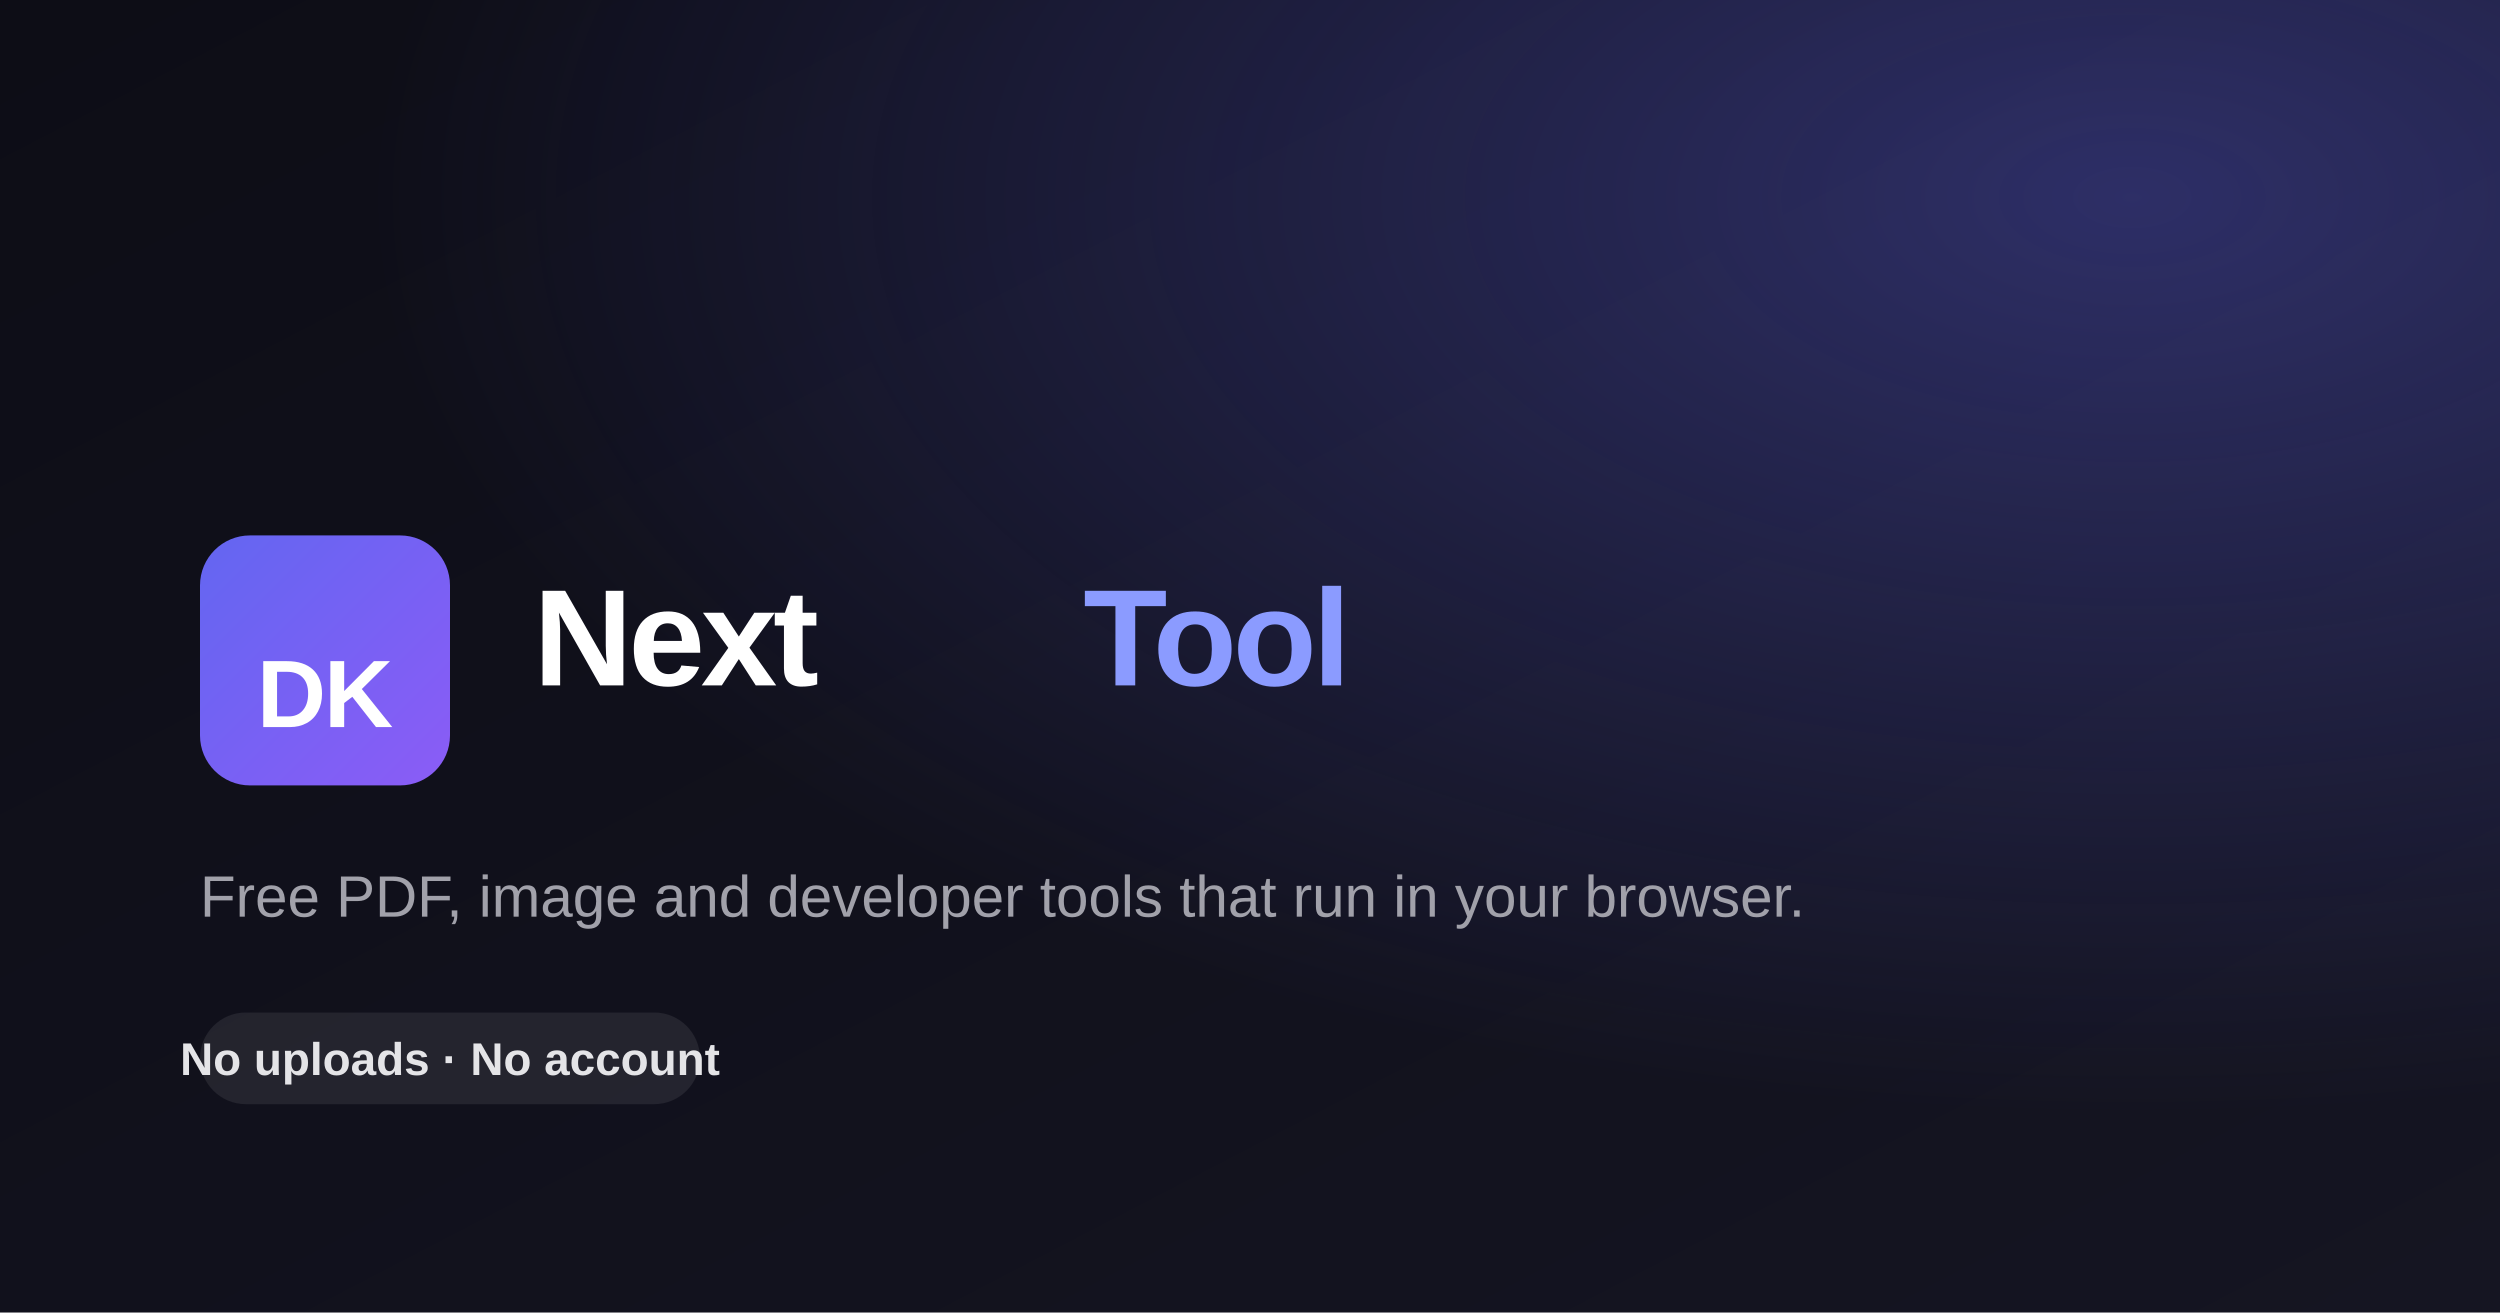
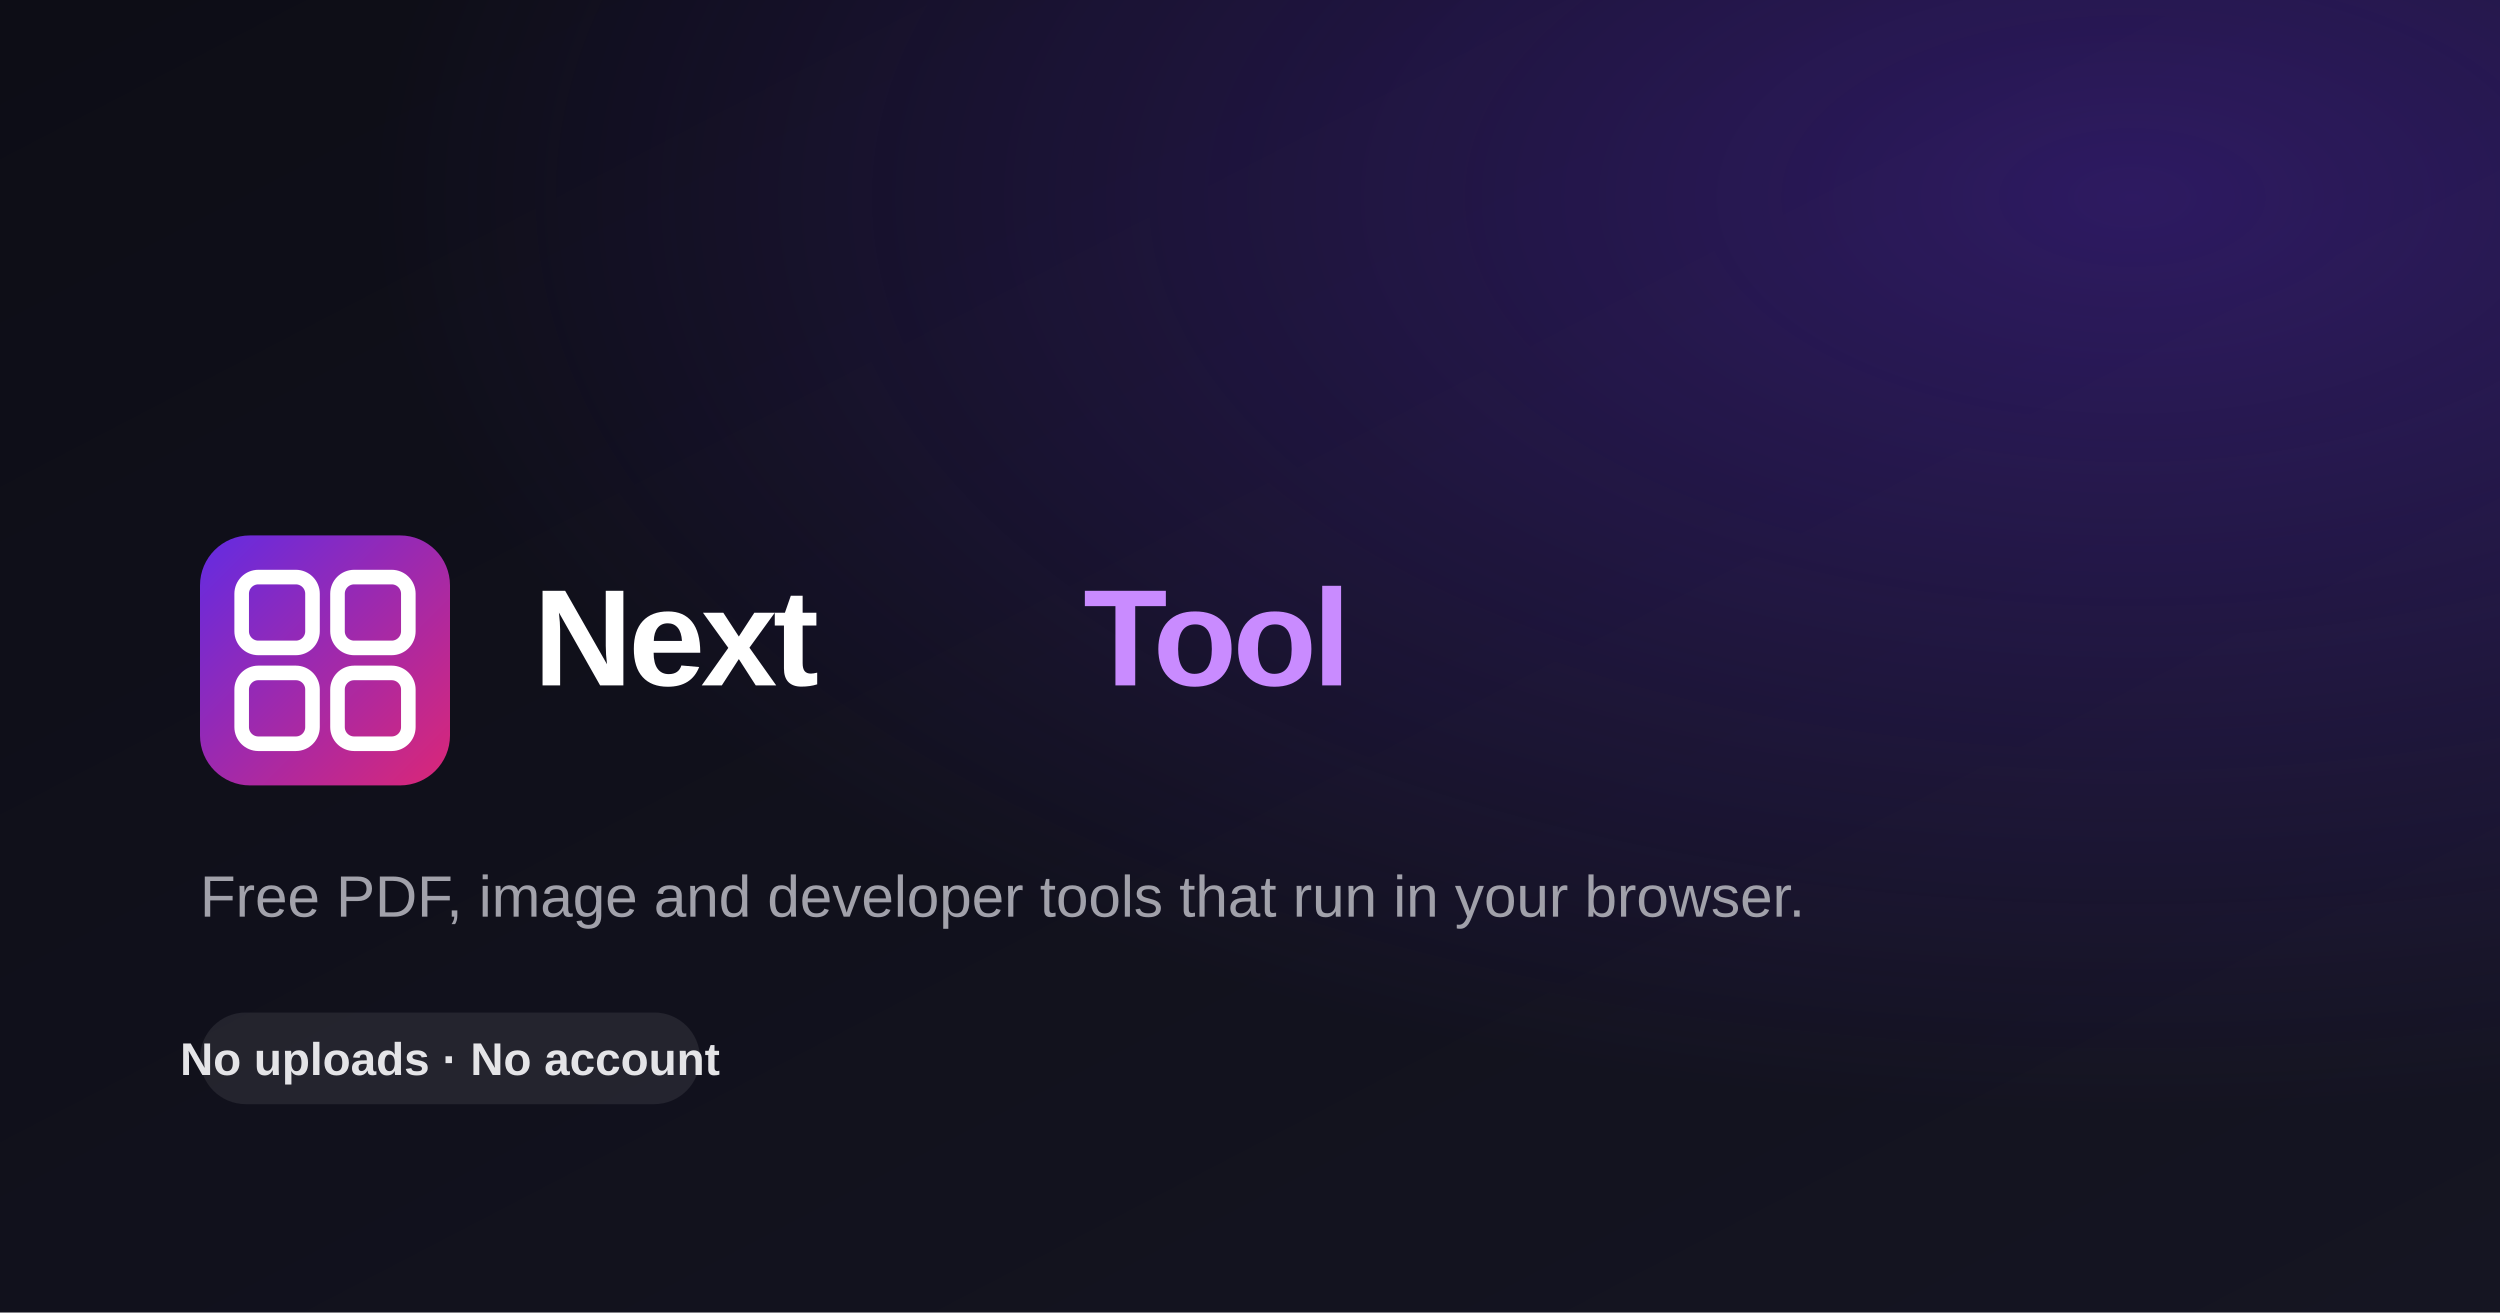
<svg xmlns="http://www.w3.org/2000/svg" viewBox="0 0 1200 630">
  <defs>
    <linearGradient id="bg" x1="0" y1="0" x2="1" y2="1">
      <stop offset="0" stop-color="#0d0d16" />
      <stop offset="1" stop-color="#151522" />
    </linearGradient>
    <radialGradient id="glow" cx="0.85" cy="0.15" r="0.7">
-       <stop offset="0" stop-color="#6366f1" stop-opacity="0.35" />
-       <stop offset="1" stop-color="#6366f1" stop-opacity="0" />
+       <stop offset="0" stop-color="#632be2" stop-opacity="0.35" />
+       <stop offset="1" stop-color="#632be2" stop-opacity="0" />
    </radialGradient>
    <linearGradient id="brand" x1="0" y1="0" x2="1" y2="1">
-       <stop offset="0" stop-color="#6366f1" />
-       <stop offset="1" stop-color="#8b5cf6" />
+       <stop offset="0" stop-color="#632be2" />
+       <stop offset="1" stop-color="#db2777" />
    </linearGradient>
  </defs>
  <rect width="1200" height="630" fill="url(#bg)" />
  <rect width="1200" height="630" fill="url(#glow)" />
  <g transform="translate(96, 265)">
    <rect x="0" y="-8" width="120" height="120" rx="24" fill="url(#brand)" />
-     <text x="60" y="84" font-family="Arial, Helvetica, sans-serif" font-size="46" font-weight="900" fill="#ffffff" text-anchor="middle" letter-spacing="-1">DK</text>
+     <g transform="translate(20, 12)" fill="none" stroke="#ffffff" stroke-width="7" stroke-linejoin="round" stroke-linecap="round">
+       <rect x="0" y="0" width="34" height="34" rx="8" />
+       <rect x="46" y="0" width="34" height="34" rx="8" />
+       <rect x="0" y="46" width="34" height="34" rx="8" />
+       <rect x="46" y="46" width="34" height="34" rx="8" />
+     </g>
    <text x="160" y="64" font-family="Arial, Helvetica, sans-serif" font-size="66" font-weight="700" fill="#ffffff" letter-spacing="-2">Next</text>
-     <text x="424" y="64" font-family="Arial, Helvetica, sans-serif" font-size="66" font-weight="700" fill="#8b9bff" letter-spacing="-2">Tool</text>
+     <text x="424" y="64" font-family="Arial, Helvetica, sans-serif" font-size="66" font-weight="700" fill="#c98bff" letter-spacing="-2">Tool</text>
  </g>
  <text x="96" y="440" font-family="Arial, Helvetica, sans-serif" font-size="28" font-weight="400" fill="#a1a1aa" letter-spacing="0">Free PDF, image and developer tools that run in your browser.</text>
  <rect x="96" y="486" width="240" height="44" rx="22" fill="#ffffff" opacity="0.08" />
  <text x="216" y="516" font-family="Arial, Helvetica, sans-serif" font-size="22" font-weight="600" fill="#e4e4e7" text-anchor="middle">No uploads · No account</text>
</svg>
